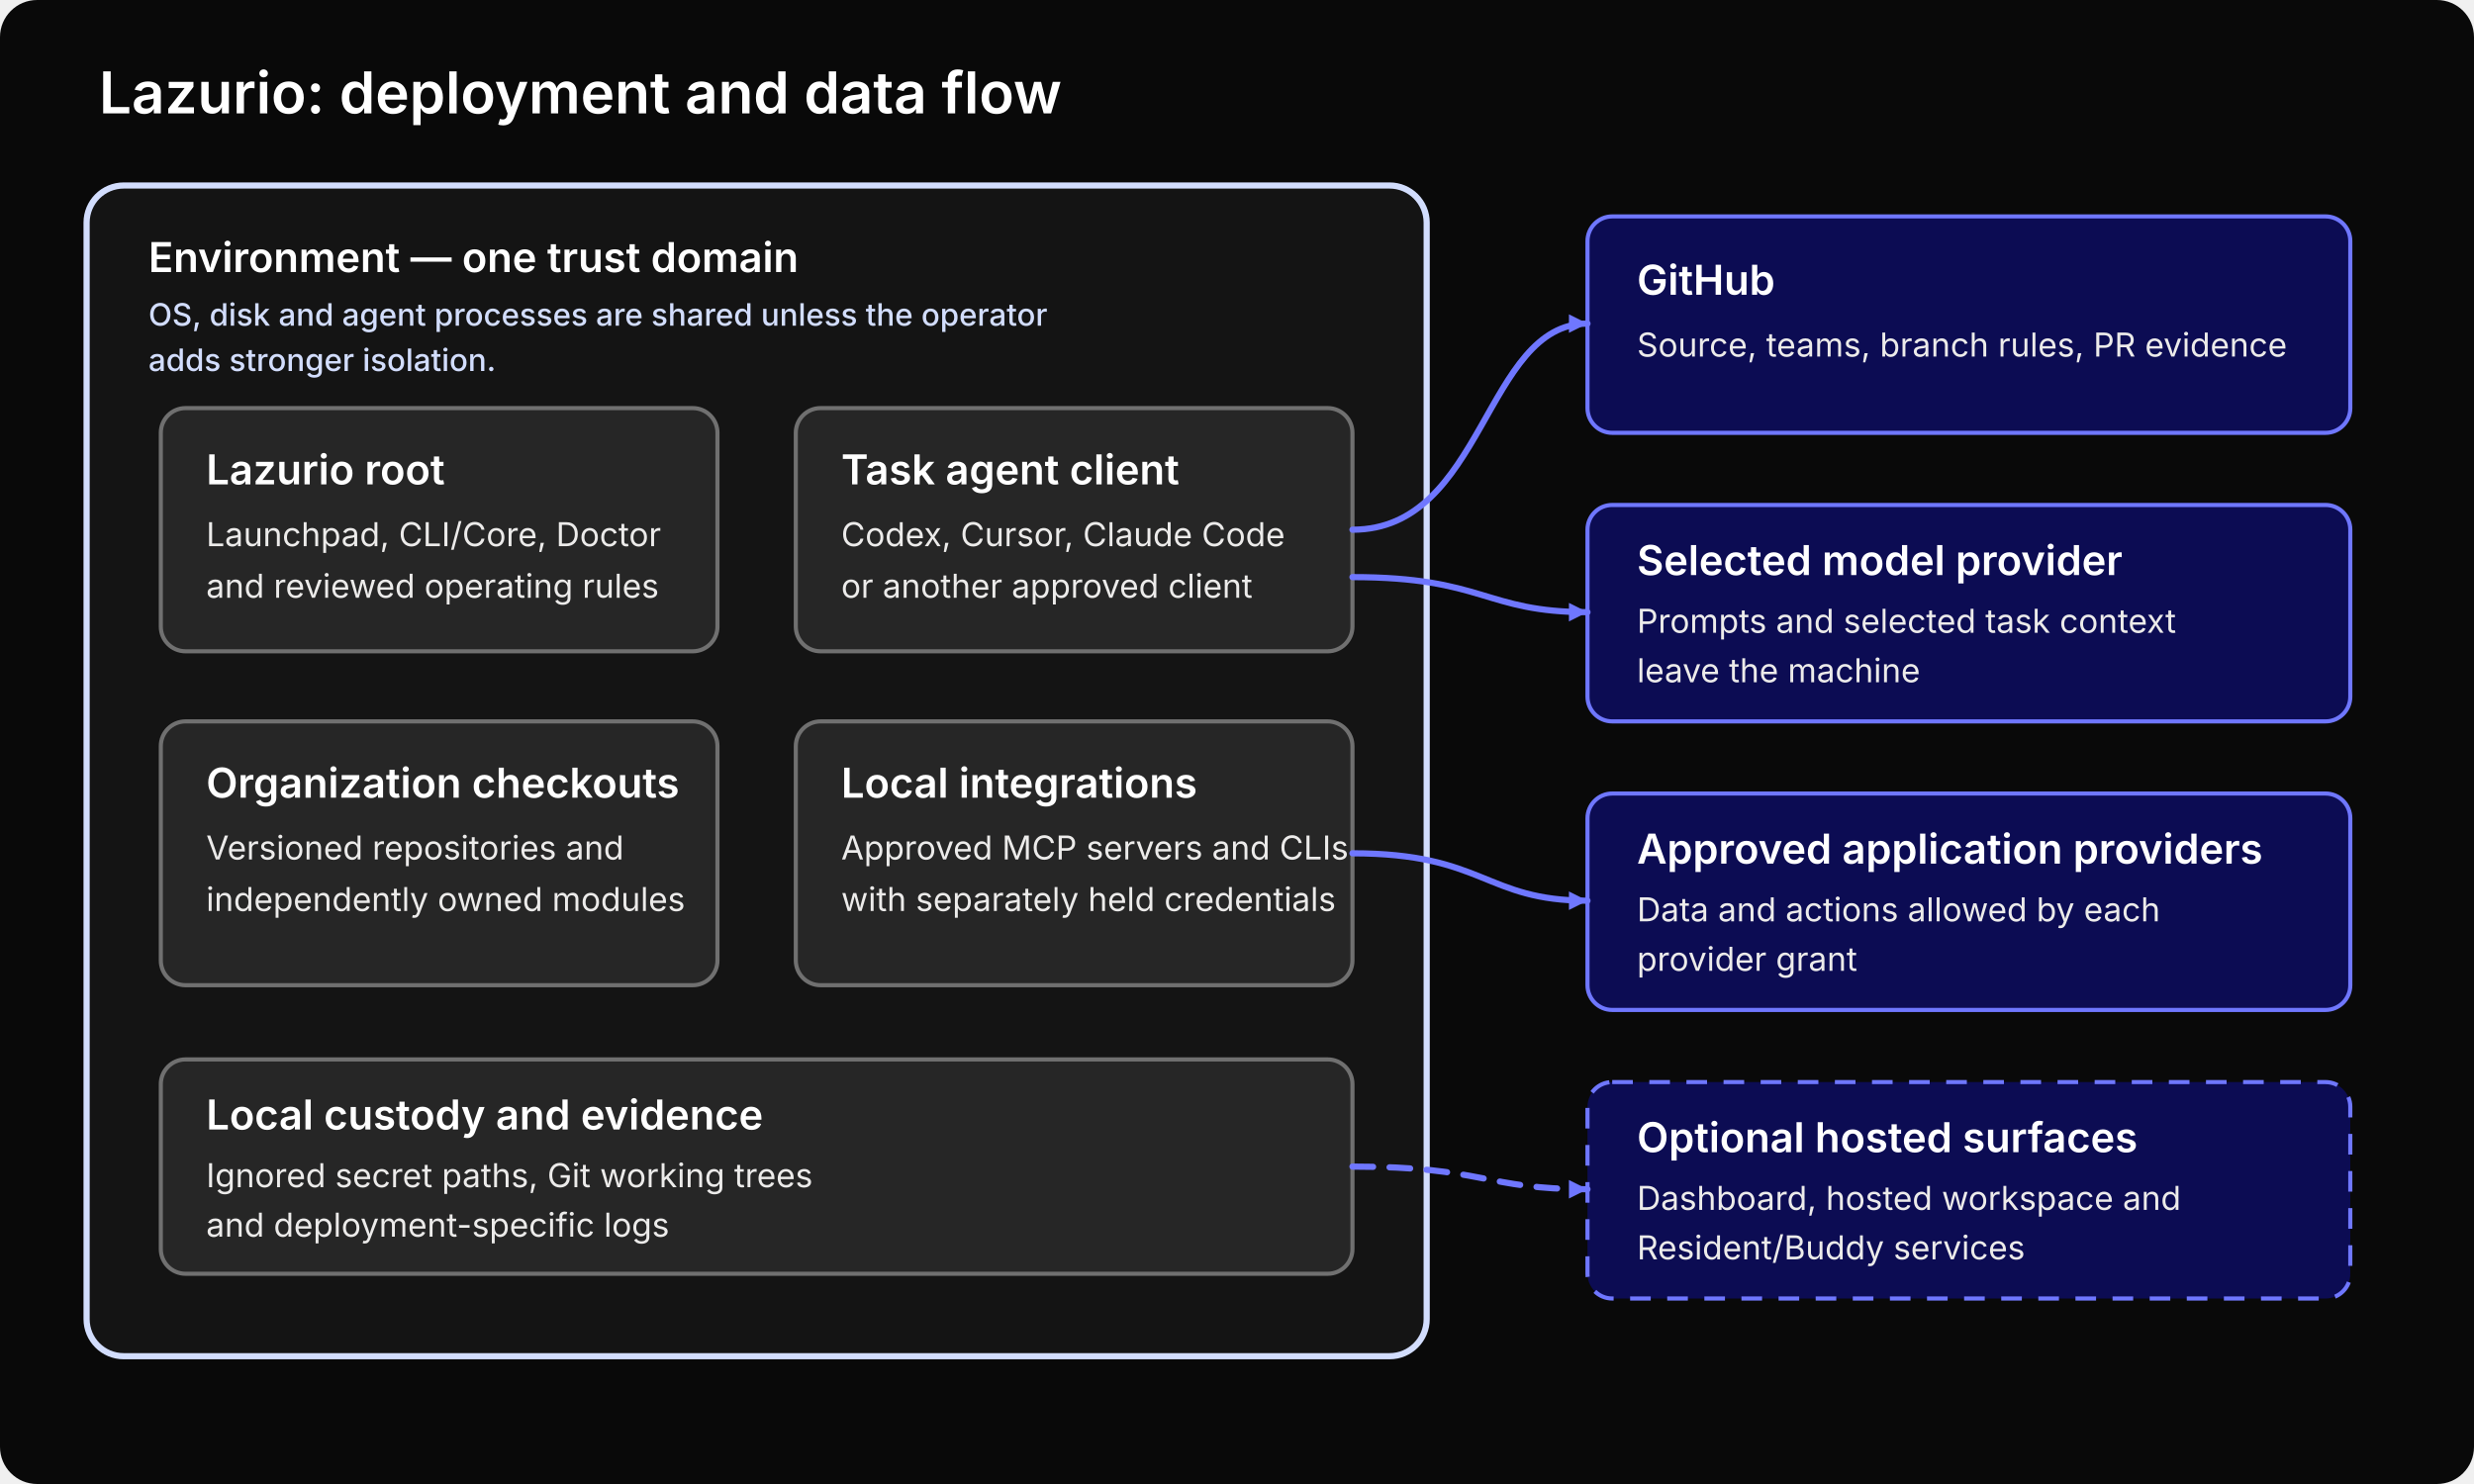
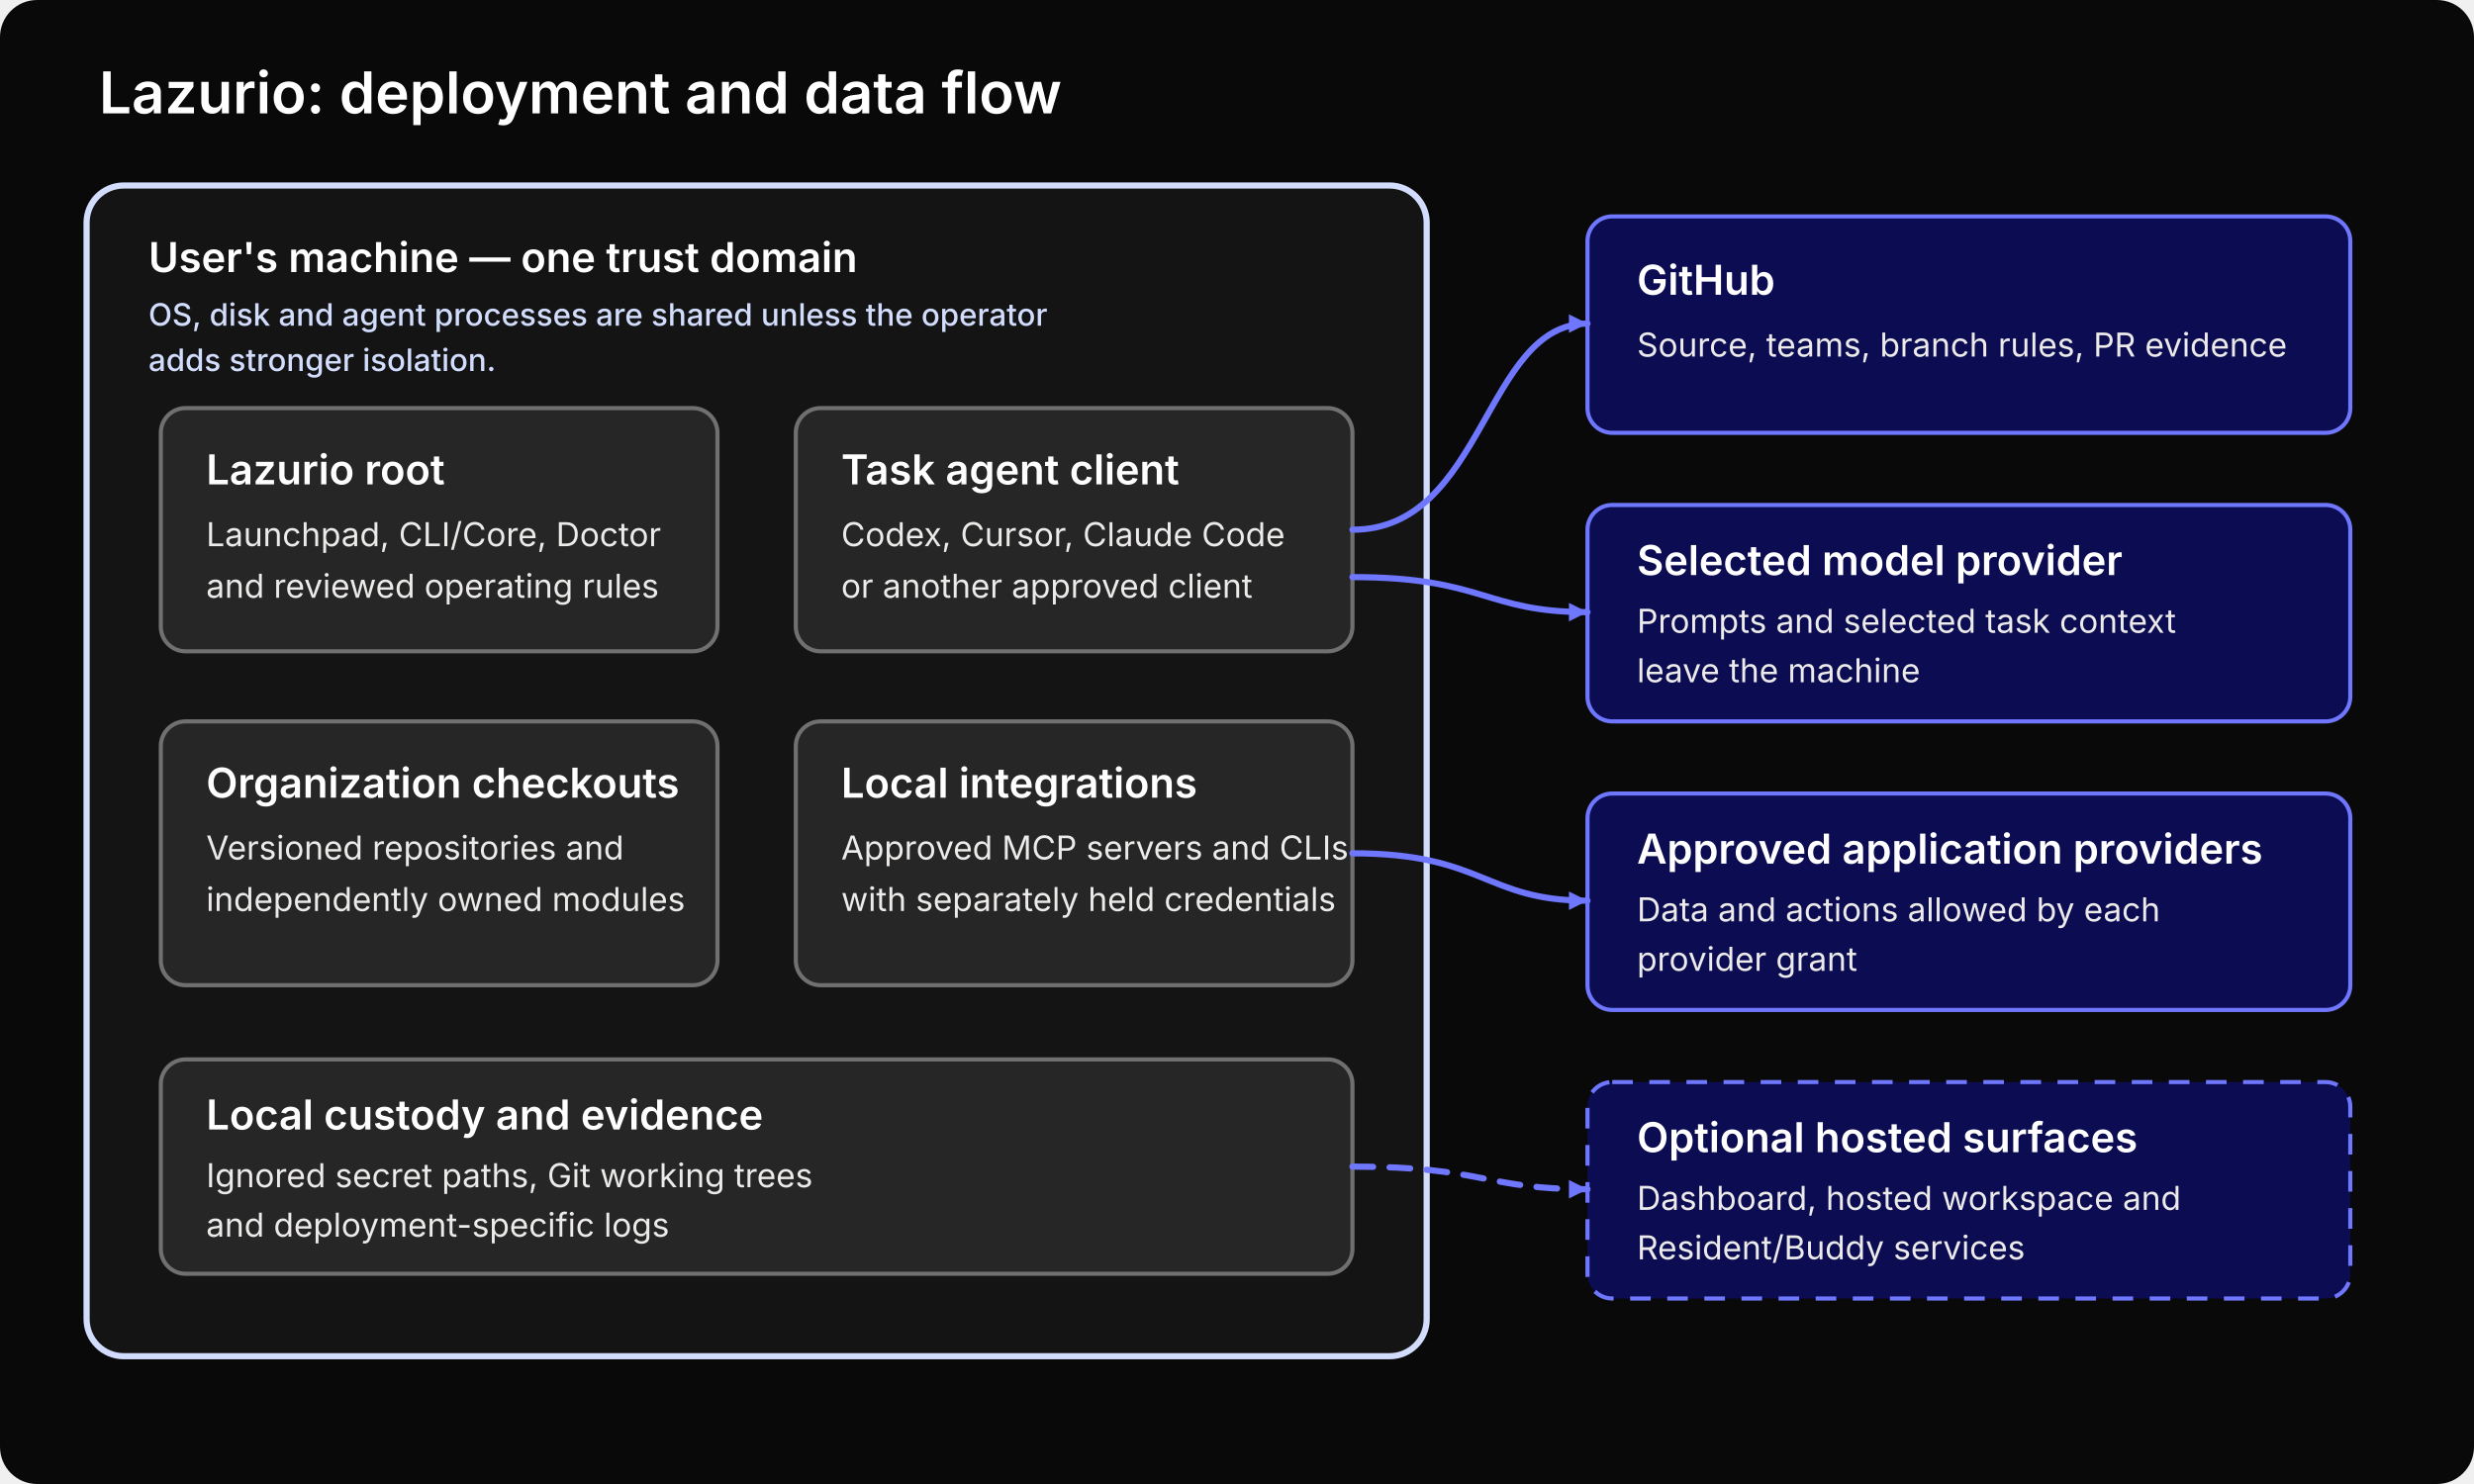
<svg xmlns="http://www.w3.org/2000/svg" width="1200" height="720" viewBox="0 0 1200 720" role="img" aria-labelledby="title description">
  <defs>
    <marker id="arrow" viewBox="0 0 11 11" refX="10" refY="5.5" markerWidth="11" markerHeight="11" markerUnits="userSpaceOnUse" orient="auto">
      <path d="M 1 1 L 10 5.5 L 1 10 z" fill="#6f77ff" />
    </marker>
    <style>
      .bg{fill:#090909}.boundary{fill:#141414;stroke:#d2ddfd;stroke-width:3}.box{fill:#262626;stroke:#707070;stroke-width:2}.external{fill:#0c0c53;stroke:#6f77ff;stroke-width:2}.title{fill:#fff;font:600 28px Inter,Arial,sans-serif}.label{fill:#fff;font:600 20px Inter,Arial,sans-serif}.copy{fill:#ecebea;font:400 16px Inter,Arial,sans-serif}.note{fill:#d2ddfd;font:500 15px Inter,Arial,sans-serif}.flow{fill:none;stroke:#6f77ff;stroke-width:3;stroke-linecap:round;stroke-linejoin:round;marker-end:url(#arrow)}.optional{stroke-dasharray:10 8}
    </style>
  </defs>
  <rect class="bg" width="1200" height="720" rx="18" />
  <text class="title" x="48" y="55">Lazurio: deployment and data flow</text>
  <rect class="boundary" x="42" y="90" width="650" height="568" rx="18" />
-   <text class="label" x="72" y="132">Environment — one trust domain</text>
+   <text class="label" x="72" y="132">User's machine — one trust domain</text>
  <text class="note" x="72" y="158">
    <tspan x="72">OS, disk and agent processes are shared unless the operator</tspan>
    <tspan x="72" dy="22">adds stronger isolation.</tspan>
  </text>
  <g data-node="lazurio-root">
    <rect class="box" x="78" y="198" width="270" height="118" rx="12" />
    <text class="label" x="100" y="235">Lazurio root</text>
    <text class="copy" x="100" y="265">Launchpad, CLI/Core, Doctor</text>
    <text class="copy" x="100" y="290">and reviewed operating rules</text>
  </g>
  <g data-node="task-agent-client">
    <rect class="box" x="386" y="198" width="270" height="118" rx="12" />
    <text class="label" x="408" y="235">Task agent client</text>
    <text class="copy" x="408" y="265">Codex, Cursor, Claude Code</text>
    <text class="copy" x="408" y="290">or another approved client</text>
  </g>
  <g data-node="organization-checkouts">
    <rect class="box" x="78" y="350" width="270" height="128" rx="12" />
    <text class="label" x="100" y="387">Organization checkouts</text>
    <text class="copy" x="100" y="417">Versioned repositories and</text>
    <text class="copy" x="100" y="442">independently owned modules</text>
  </g>
  <g data-node="local-integrations">
    <rect class="box" x="386" y="350" width="270" height="128" rx="12" />
    <text class="label" x="408" y="387">Local integrations</text>
    <text class="copy" x="408" y="417">Approved MCP servers and CLIs</text>
    <text class="copy" x="408" y="442">with separately held credentials</text>
  </g>
  <g data-node="local-custody">
    <rect class="box" x="78" y="514" width="578" height="104" rx="12" />
    <text class="label" x="100" y="548">Local custody and evidence</text>
    <text class="copy" x="100" y="576">Ignored secret paths, Git working trees</text>
    <text class="copy" x="100" y="600">and deployment-specific logs</text>
  </g>
  <g data-node="github">
    <rect class="external" x="770" y="105" width="370" height="105" rx="12" />
    <text class="label" x="794" y="143">GitHub</text>
    <text class="copy" x="794" y="173">Source, teams, branch rules, PR evidence</text>
  </g>
  <g data-node="model-provider">
    <rect class="external" x="770" y="245" width="370" height="105" rx="12" />
    <text class="label" x="794" y="279">Selected model provider</text>
    <text class="copy" x="794" y="307">Prompts and selected task context</text>
    <text class="copy" x="794" y="331">leave the machine</text>
  </g>
  <g data-node="application-providers">
    <rect class="external" x="770" y="385" width="370" height="105" rx="12" />
    <text class="label" x="794" y="419">Approved application providers</text>
    <text class="copy" x="794" y="447">Data and actions allowed by each</text>
    <text class="copy" x="794" y="471">provider grant</text>
  </g>
  <g data-node="hosted-surfaces">
    <rect class="external optional" x="770" y="525" width="370" height="105" rx="12" />
    <text class="label" x="794" y="559">Optional hosted surfaces</text>
    <text class="copy" x="794" y="587">Dashboard, hosted workspace and</text>
    <text class="copy" x="794" y="611">Resident/Buddy services</text>
  </g>
  <path class="flow" d="M656 257 C720 257 720 157 770 157" />
  <path class="flow" d="M656 280 C720 280 720 297 770 297" />
  <path class="flow" d="M656 414 C720 414 720 437 770 437" />
  <path class="flow optional" d="M656 566 C720 566 720 577 770 577" />
</svg>
